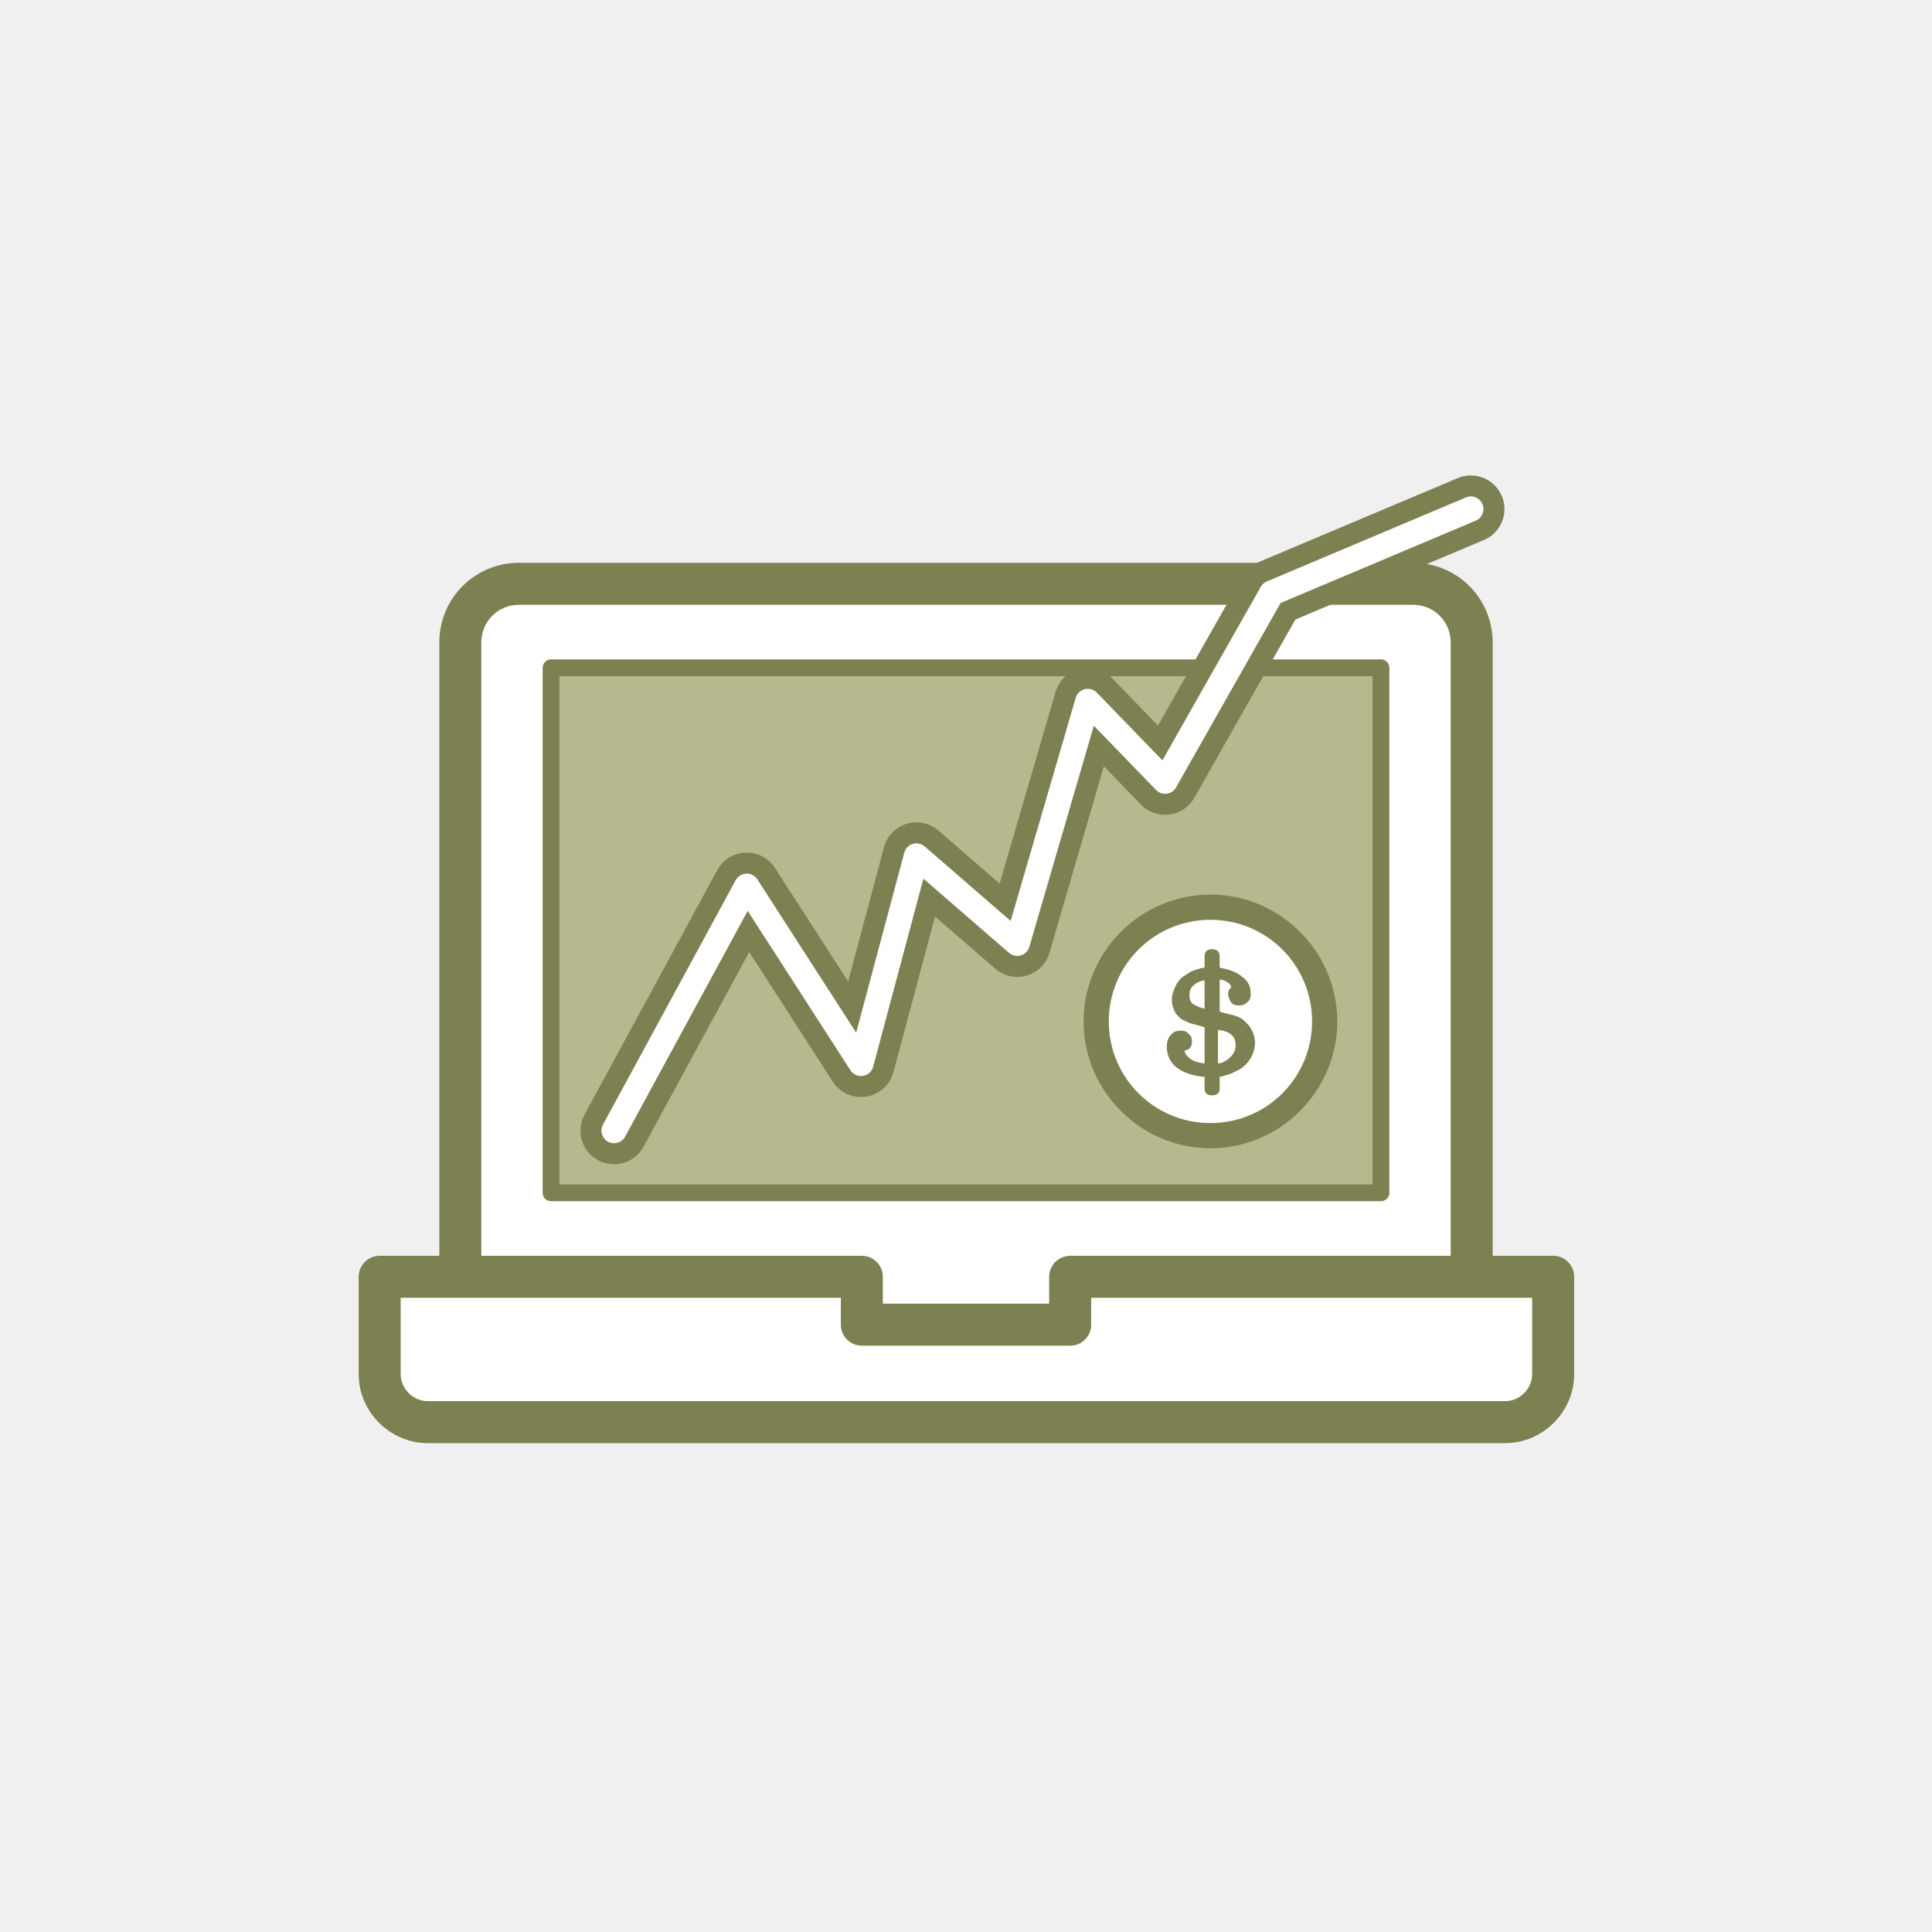
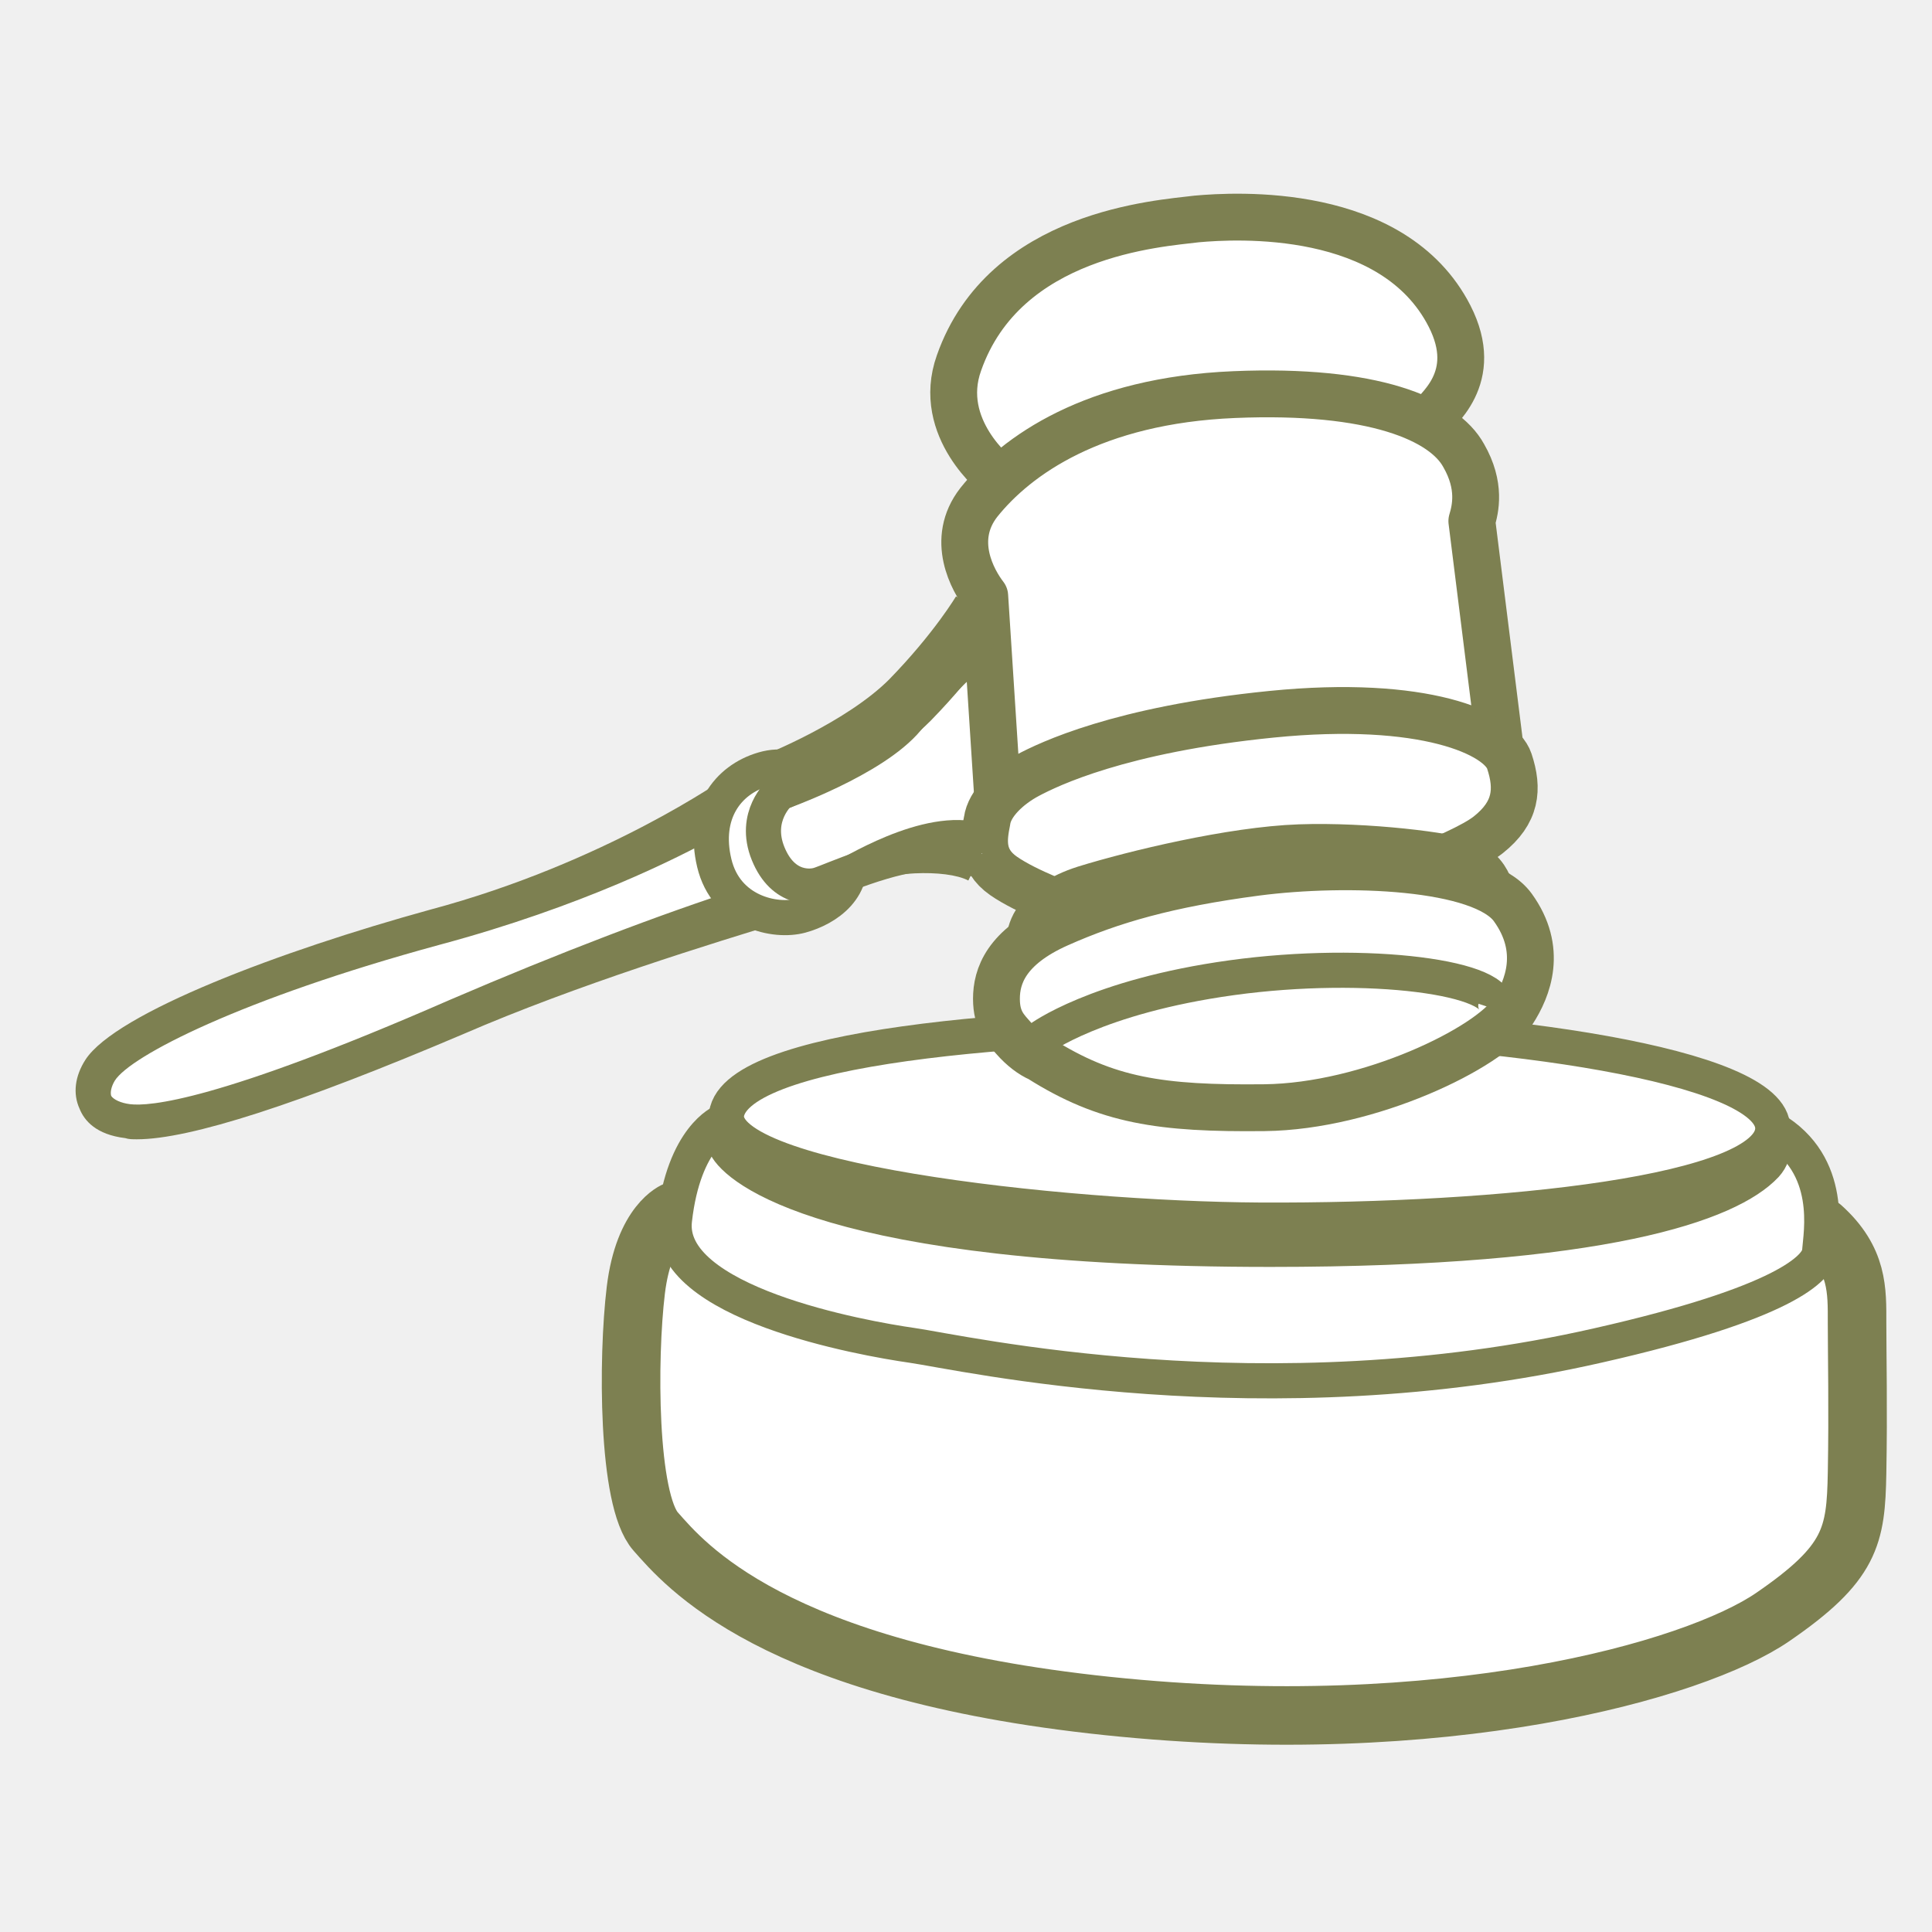
- <svg xmlns="http://www.w3.org/2000/svg" version="1.1" id="Layer_1" x="0px" y="0px" viewBox="0 0 230 230" style="enable-background:new 0 0 230 230;" xml:space="preserve">
+ <svg xmlns="http://www.w3.org/2000/svg" version="1.1" id="Layer_1" x="0px" y="0px" viewBox="0 0 165 165" style="enable-background:new 0 0 165 165;" xml:space="preserve">
  <style type="text/css">
- 	.st0{fill:#FFFFFF;stroke:#7D8051;stroke-width:5;stroke-linecap:round;stroke-linejoin:round;stroke-miterlimit:10;}
- 	.st1{fill:#B6B98E;stroke:#7D8051;stroke-width:2;stroke-linecap:round;stroke-linejoin:round;stroke-miterlimit:10;}
+ 	.st0{fill:#FFFFFF;stroke:#7D8051;stroke-width:5;stroke-linejoin:round;stroke-miterlimit:10;}
+ 	.st1{fill:#FFFFFF;stroke:#7D8051;stroke-width:3;stroke-linejoin:round;stroke-miterlimit:10;}
	.st2{fill:#FFFFFF;}
	.st3{fill:#7D8051;}
- 	.st4{fill:none;stroke:#7D8051;stroke-width:8;stroke-linecap:round;stroke-linejoin:round;stroke-miterlimit:10;}
- 	.st5{fill:none;stroke:#FFFFFF;stroke-width:3;stroke-linecap:round;stroke-linejoin:round;stroke-miterlimit:10;}
+ 	.st4{fill:#FFFFFF;stroke:#7D8051;stroke-width:4;stroke-linejoin:round;stroke-miterlimit:10;}
+ 	.st5{fill:none;stroke:#7D8051;stroke-width:3;stroke-linejoin:round;stroke-miterlimit:10;}
</style>
  <g>
-     <path class="st0" d="M168.2,161.1H61.8c-3.9,0-7-3.1-7-7V76.5c0-3.9,3.1-7,7-7h106.4c3.9,0,7,3.1,7,7v77.6   C175.2,158,172.1,161.1,168.2,161.1z" />
-     <path class="st0" d="M127.4,152v5.7h-24.8V152H45.2v11.6c0,3.1,2.6,5.7,5.7,5.7h128.3c3.1,0,5.7-2.6,5.7-5.7V152H127.4z" />
-     <rect x="65.6" y="79.5" class="st1" width="98.8" height="62.5" />
+     <path class="st0" d="M57.7,103.4c0,0-2.7,1-3.4,6.8c-0.7,5.8-0.7,17.9,1.7,20.6c2.4,2.7,9.9,11.9,38.6,14.9c28.7,3,50.1-3,56.8-7.6   c6.7-4.6,7.1-6.9,7.2-12.3c0.1-5.4,0-10.1,0-12.8c0-2.8,0.1-5.4-3-8.2C152.5,101.9,57.7,103.4,57.7,103.4z" />
+     <path class="st1" d="M61.7,95.8c0,0-3.3,1.3-4.1,8.4c-0.8,7.1,16.1,10.1,20.3,10.7s30.1,6.5,58.6,0c15.9-3.6,18.8-6.6,18.9-8   c0.1-1.5,1.3-7.4-4-10.5S61.7,95.8,61.7,95.8z" />
+     <path class="st1" d="M61.7,95.8c0,0-0.6,0.4,0.3,2.1c0.9,1.8,8.6,8.8,46.5,8.8c28.5,0,39.2-3.9,42.3-7.2c1-1.1,0.6-2.4,0.5-3.2   C150.9,93.3,61.7,95.8,61.7,95.8z" />
+     <path class="st1" d="M107.6,104.2c20.7,0.1,43.7-2.3,43.8-7.8c0.1-5.5-24.1-8.7-42.8-8.9C90,87.3,63.7,89,62.1,94.9   C60.5,100.8,90.5,104.1,107.6,104.2z" />
    <g>
-       <g>
-         <path class="st2" d="M144.1,135.2c-7.5,0-13.6-6.1-13.6-13.6c0-7.5,6.1-13.6,13.6-13.6s13.6,6.1,13.6,13.6     C157.7,129.1,151.6,135.2,144.1,135.2z" />
-         <path class="st3" d="M144.1,109.5c6.7,0,12.1,5.4,12.1,12.1c0,6.7-5.4,12.1-12.1,12.1c-6.7,0-12.1-5.4-12.1-12.1     C132,114.9,137.4,109.5,144.1,109.5 M144.1,106.5c-8.3,0-15.1,6.8-15.1,15.1s6.8,15.1,15.1,15.1s15.1-6.8,15.1-15.1     S152.4,106.5,144.1,106.5L144.1,106.5z" />
-       </g>
-       <g>
-         <path class="st3" d="M146.2,118.3c0-0.3,0.1-0.5,0.4-0.8c-0.2-0.5-0.7-0.8-1.4-0.9v3.8l0.2,0.1c0.4,0.1,0.8,0.2,1.2,0.3     c0.4,0.1,0.7,0.2,0.9,0.3c0.2,0.1,0.4,0.2,0.6,0.4s0.4,0.4,0.6,0.6c0.4,0.6,0.7,1.2,0.7,2c0,0.7-0.2,1.4-0.6,2s-0.9,1.1-1.6,1.4     c-0.3,0.1-0.5,0.3-0.9,0.4c-0.3,0.1-0.7,0.2-1.1,0.3v1.4c0,0.5-0.3,0.8-0.9,0.8c-0.6,0-0.9-0.3-0.9-0.8v-1.4     c-1.4-0.1-2.5-0.5-3.3-1.1s-1.2-1.5-1.2-2.5c0-0.6,0.2-1.1,0.5-1.4c0.3-0.4,0.7-0.5,1.2-0.5c0.4,0,0.7,0.1,0.9,0.4     c0.3,0.2,0.4,0.5,0.4,0.9c0,0.3-0.1,0.6-0.2,0.7c-0.1,0.2-0.4,0.3-0.7,0.4c0.1,0.4,0.4,0.8,0.8,1c0.4,0.3,0.9,0.4,1.6,0.5v-4.3     c-0.6-0.2-1-0.3-1.4-0.4c-0.4-0.1-0.6-0.2-0.8-0.3c-0.2-0.1-0.5-0.2-0.7-0.4c-0.2-0.2-0.4-0.4-0.5-0.5c-0.3-0.5-0.5-1.1-0.5-1.7     c0-0.4,0.1-0.7,0.2-1c0.1-0.3,0.3-0.7,0.4-0.9c0.2-0.3,0.4-0.6,0.7-0.8s0.6-0.4,0.9-0.6c0.2-0.1,0.5-0.2,0.8-0.3     c0.3-0.1,0.6-0.2,0.9-0.2v-1.3c0-0.6,0.3-0.9,0.9-0.9c0.6,0,0.9,0.3,0.9,0.9v1.3c1.1,0.2,2,0.5,2.7,1.1c0.7,0.5,1,1.2,1,2     c0,0.4-0.1,0.8-0.4,1c-0.3,0.3-0.6,0.4-1,0.4s-0.7-0.1-0.9-0.3C146.3,118.9,146.2,118.6,146.2,118.3z M141.6,118.5     c0,0.4,0.1,0.8,0.4,1s0.7,0.4,1.4,0.6v-3.4c-0.6,0.1-1,0.3-1.3,0.6C141.7,117.6,141.6,118,141.6,118.5z M143.3,120.1     C143.4,120.1,143.4,120.1,143.3,120.1c0.1,0,0.2,0,0.2,0.1h0.1l-0.4,0.3L143.3,120.1L143.3,120.1z M145.1,122.5L145.1,122.5     c-0.1,0-0.2,0-0.4-0.1l0.4-0.3V122.5z M147.1,124.4c0-0.5-0.2-1-0.5-1.2c-0.3-0.3-0.8-0.5-1.6-0.6v4c0.3,0,0.5-0.1,0.7-0.2     s0.4-0.2,0.6-0.4C146.9,125.5,147.1,125,147.1,124.4z" />
-       </g>
+       <path class="st2" d="M61.6,69.5c0,0-9.1,5.6-24.6,9.8S10.4,88.6,8.5,91.4c-1.1,1.7-0.9,3.9,2.3,4.3s11.8-1.9,28.1-9    s25.4-9.7,26.2-10S61.6,69.5,61.6,69.5z" />
+       <path class="st3" d="M11.7,97.3c-0.4,0-0.7,0-1-0.1c-2.5-0.3-3.5-1.5-3.9-2.5c-0.6-1.3-0.4-2.8,0.5-4.2c2.6-4,16.7-9.3,29.4-12.8    C51.7,73.7,62,66.4,62,66.4c0.7-0.4,0.4,1.6,0.9,2.3c4.3,7.1,4,8,3.8,8.6c-0.2,0.5-0.5,0.8-1,1l1.9,0.2c-6.9,2.1-18.3,5.6-28,9.8    C25.5,94.3,16.2,97.3,11.7,97.3z M61.1,71.5c-3.1,1.7-11.3,5.9-23.6,9.2c-16.9,4.6-26.4,9.5-27.7,11.6c-0.3,0.5-0.4,1-0.3,1.3    c0.2,0.3,0.8,0.6,1.6,0.7c1.6,0.2,7.4-0.2,27.3-8.9c9.3-4,18.2-7.4,25.1-9.6C63,74.8,62,73.1,61.1,71.5z" />
    </g>
-     <polyline class="st4" points="73.1,134.6 88.9,105.5 102.5,126.6 109.1,101.9 121.1,112.3 129.5,83.5 138.7,93 151.4,70.6    175.1,60.6  " />
-     <polyline class="st5" points="73.1,134.6 88.9,105.5 102.5,126.6 109.1,101.9 121.1,112.3 129.5,83.5 138.7,93 151.4,70.6    175.1,60.6  " />
+     <path class="st1" d="M70.2,67.3c0,0-1.9-2.5-5-1.6c-3.1,0.9-5.2,3.8-4.2,8c1,4.2,5.2,5.1,7.4,4.5s4.9-2.4,4-5.7   S70.2,67.3,70.2,67.3z" />
+     <path class="st1" d="M85.2,53.8c0,0-4.7,4-7.7,7.6c-2.9,3.5-10.9,6.3-10.9,6.3s-2.3,2-1,5.2c1.3,3.2,3.8,2.9,4.5,2.6   c0.7-0.2,6.2-2.7,9.4-2.6c3.2,0.1,7.5,1.4,9,1.1c1.5-0.3-2.3-10.1-2.3-10.1L85.2,53.8z" />
+     <path class="st4" d="M123.8,27c-4.8-9.4-18.3-8.6-21.6-8.3C99,19.1,85.8,19.9,81.9,31c-2,5.6,3.3,9.7,3.3,9.7l0.6-0.1   c0.1,0.2,0.2,0.4,0.2,0.4l34.3-1.2c0,0,0.8-0.9,1.1-3.7l0.4,0C122.7,35,126.5,32.3,123.8,27z" />
+     <path class="st4" d="M125.7,44.5c0.3-1,0.8-3-0.7-5.6c-1.7-3.1-7.7-5.7-19.6-5.2c-12,0.5-18.6,5.2-21.8,9.2c-2.5,3.2-0.5,6.7,0.5,8   L85.2,68l0.6,1.4l42.4-4.9L125.7,44.5z" />
+     <path class="st4" d="M91.4,77.5c0,0-3.7-1.3-5.7-2.7c-2-1.4-1.7-3.2-1.4-4.7c0.2-1.5,1.8-3,3.5-3.9s7.8-3.9,20.8-5.2   s19.5,1.6,20.3,4c0.8,2.4,0.6,4.4-1.8,6.3c-2.4,1.9-11.3,4.9-11.3,4.9L91.4,77.5z" />
+     <path class="st0" d="M88.5,80c0,0,0.2-2.3,4.3-3.6c4.2-1.3,12.5-3.3,18.2-3.5c5.7-0.2,12.8,0.7,14.1,1.3s1.6,1.7,1.6,1.7l-19.3,3   L88.5,80z" />
+     <path class="st4" d="M129.2,77.5c-2.6-3.6-14.2-4-21.9-3c-7.6,1-12.4,2.4-16.9,4.4c-4.5,2-5.3,4.5-5.3,6.4s0.8,2.6,1.5,3.4   c0.7,0.8,1.5,1.4,2.2,1.7l0,0c5.7,3.6,10.3,4.3,19.2,4.2c8.9-0.1,19.2-5.1,21.2-8.2C130.5,84.4,131.8,81.1,129.2,77.5z" />
+     <path class="st5" d="M88.8,88.7c0,0,4.8-3.6,16.4-5.2s23.4,0,22.5,2.7" />
+     <path class="st0" d="M66.2,66.8c0,0,7.4-2.9,11.5-7c4.1-4.2,6.1-7.6,6.1-7.6" />
+     <g>
+       <path class="st2" d="M72.6,74.6c0,0,7.3-3.6,11.3-1.7" />
+       <path class="st3" d="M73.1,75.7l-1.6-2.2c0.9-0.4,8.5-5.2,13.4-2.8l-2.2,4.5C80.8,74.2,75.6,74.4,73.1,75.7z" />
+     </g>
  </g>
</svg>
